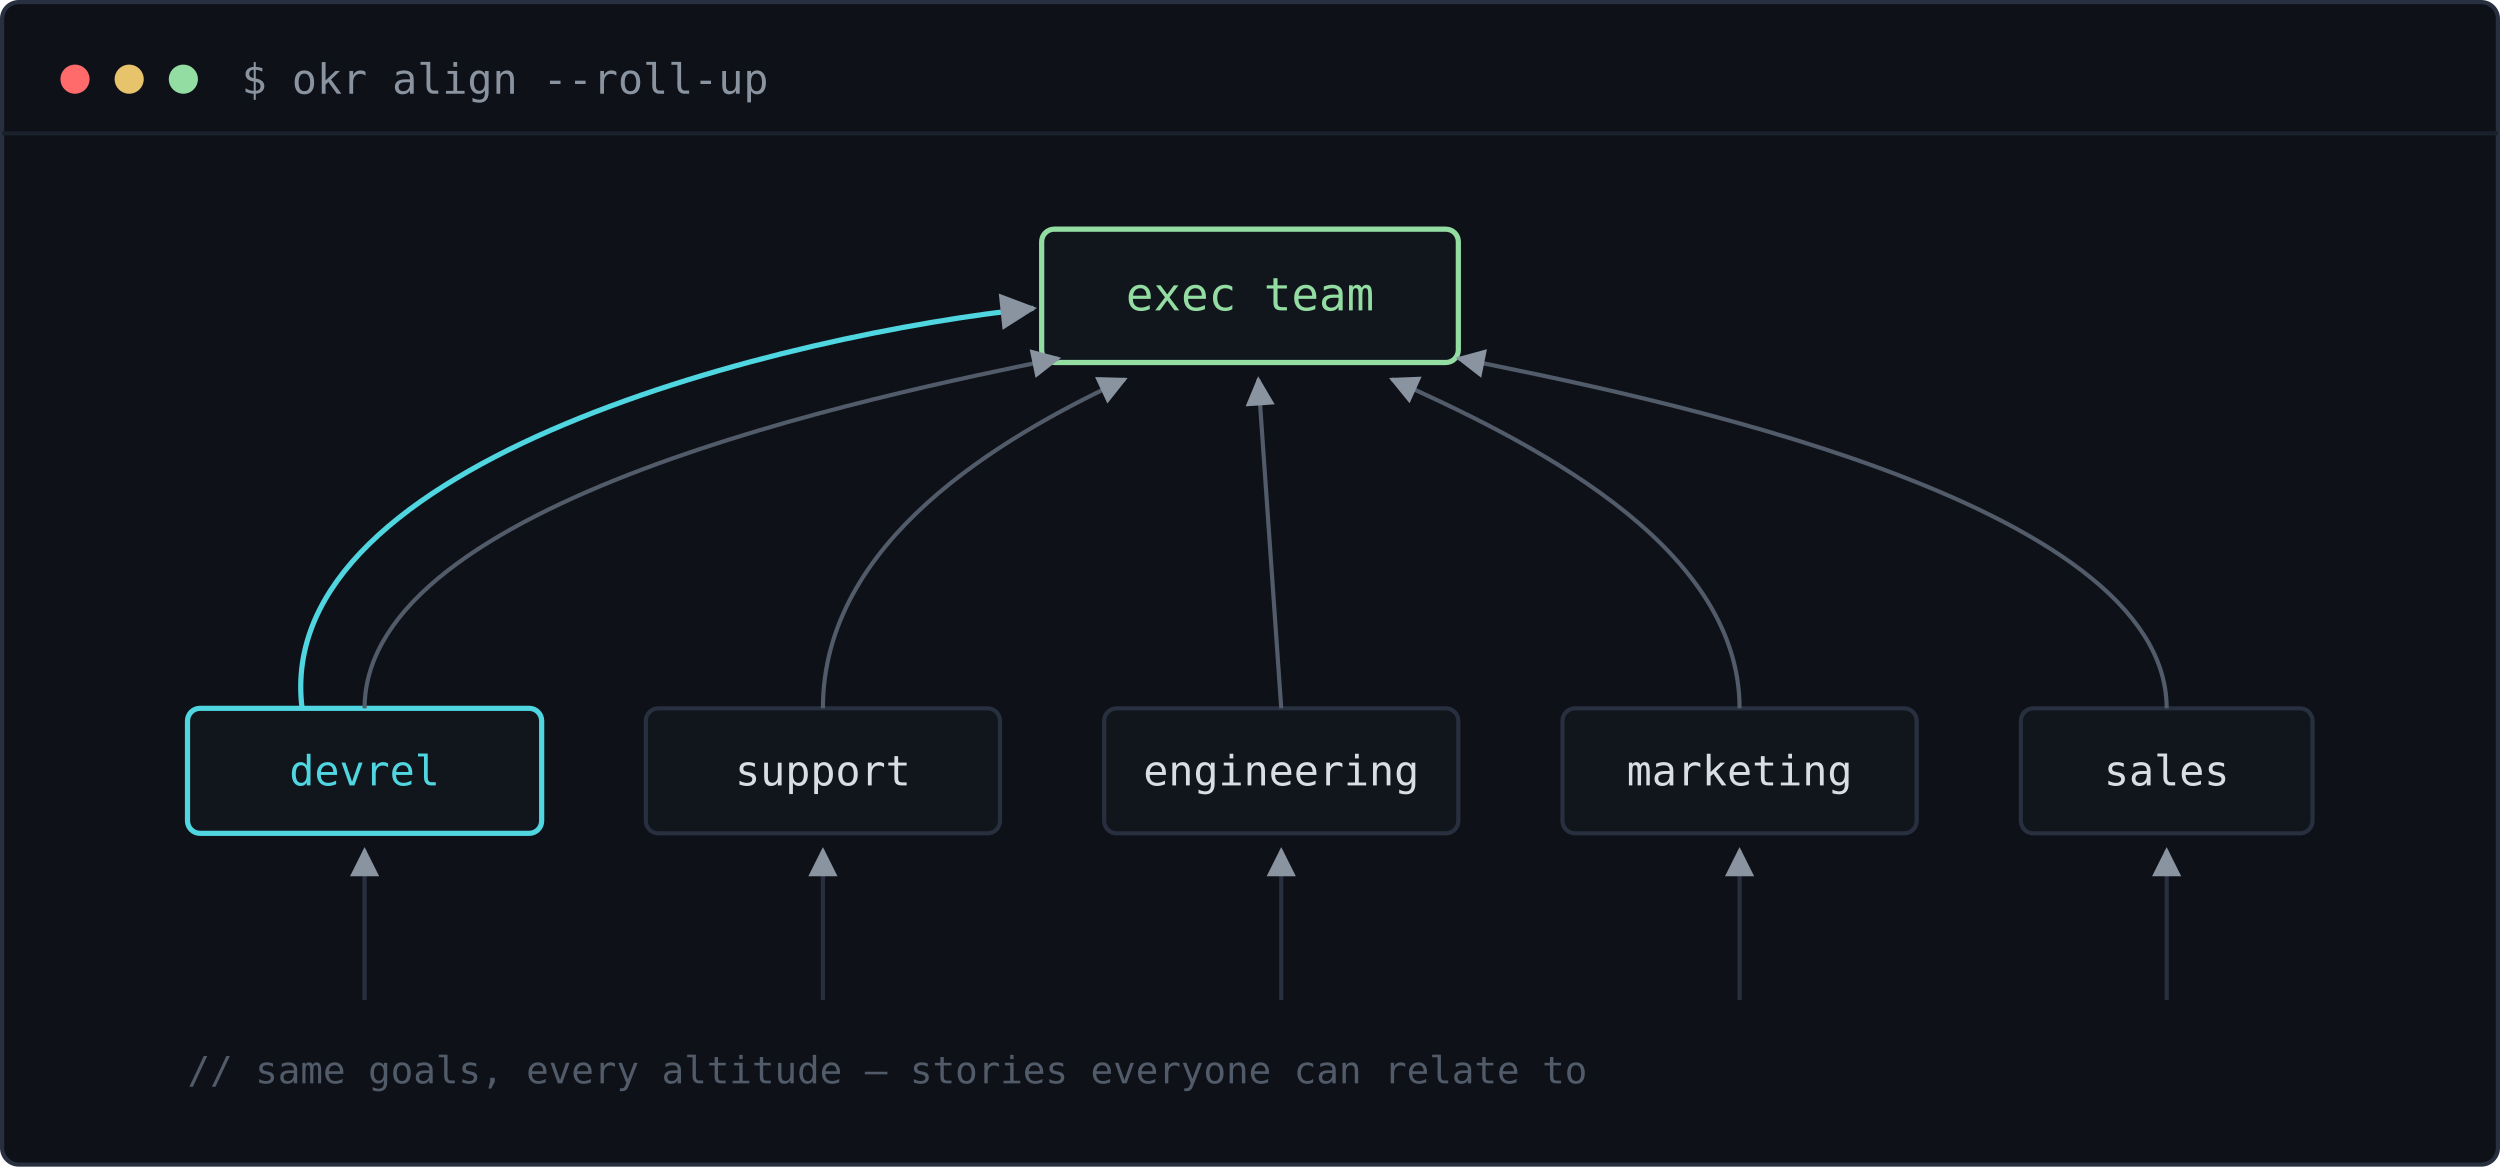
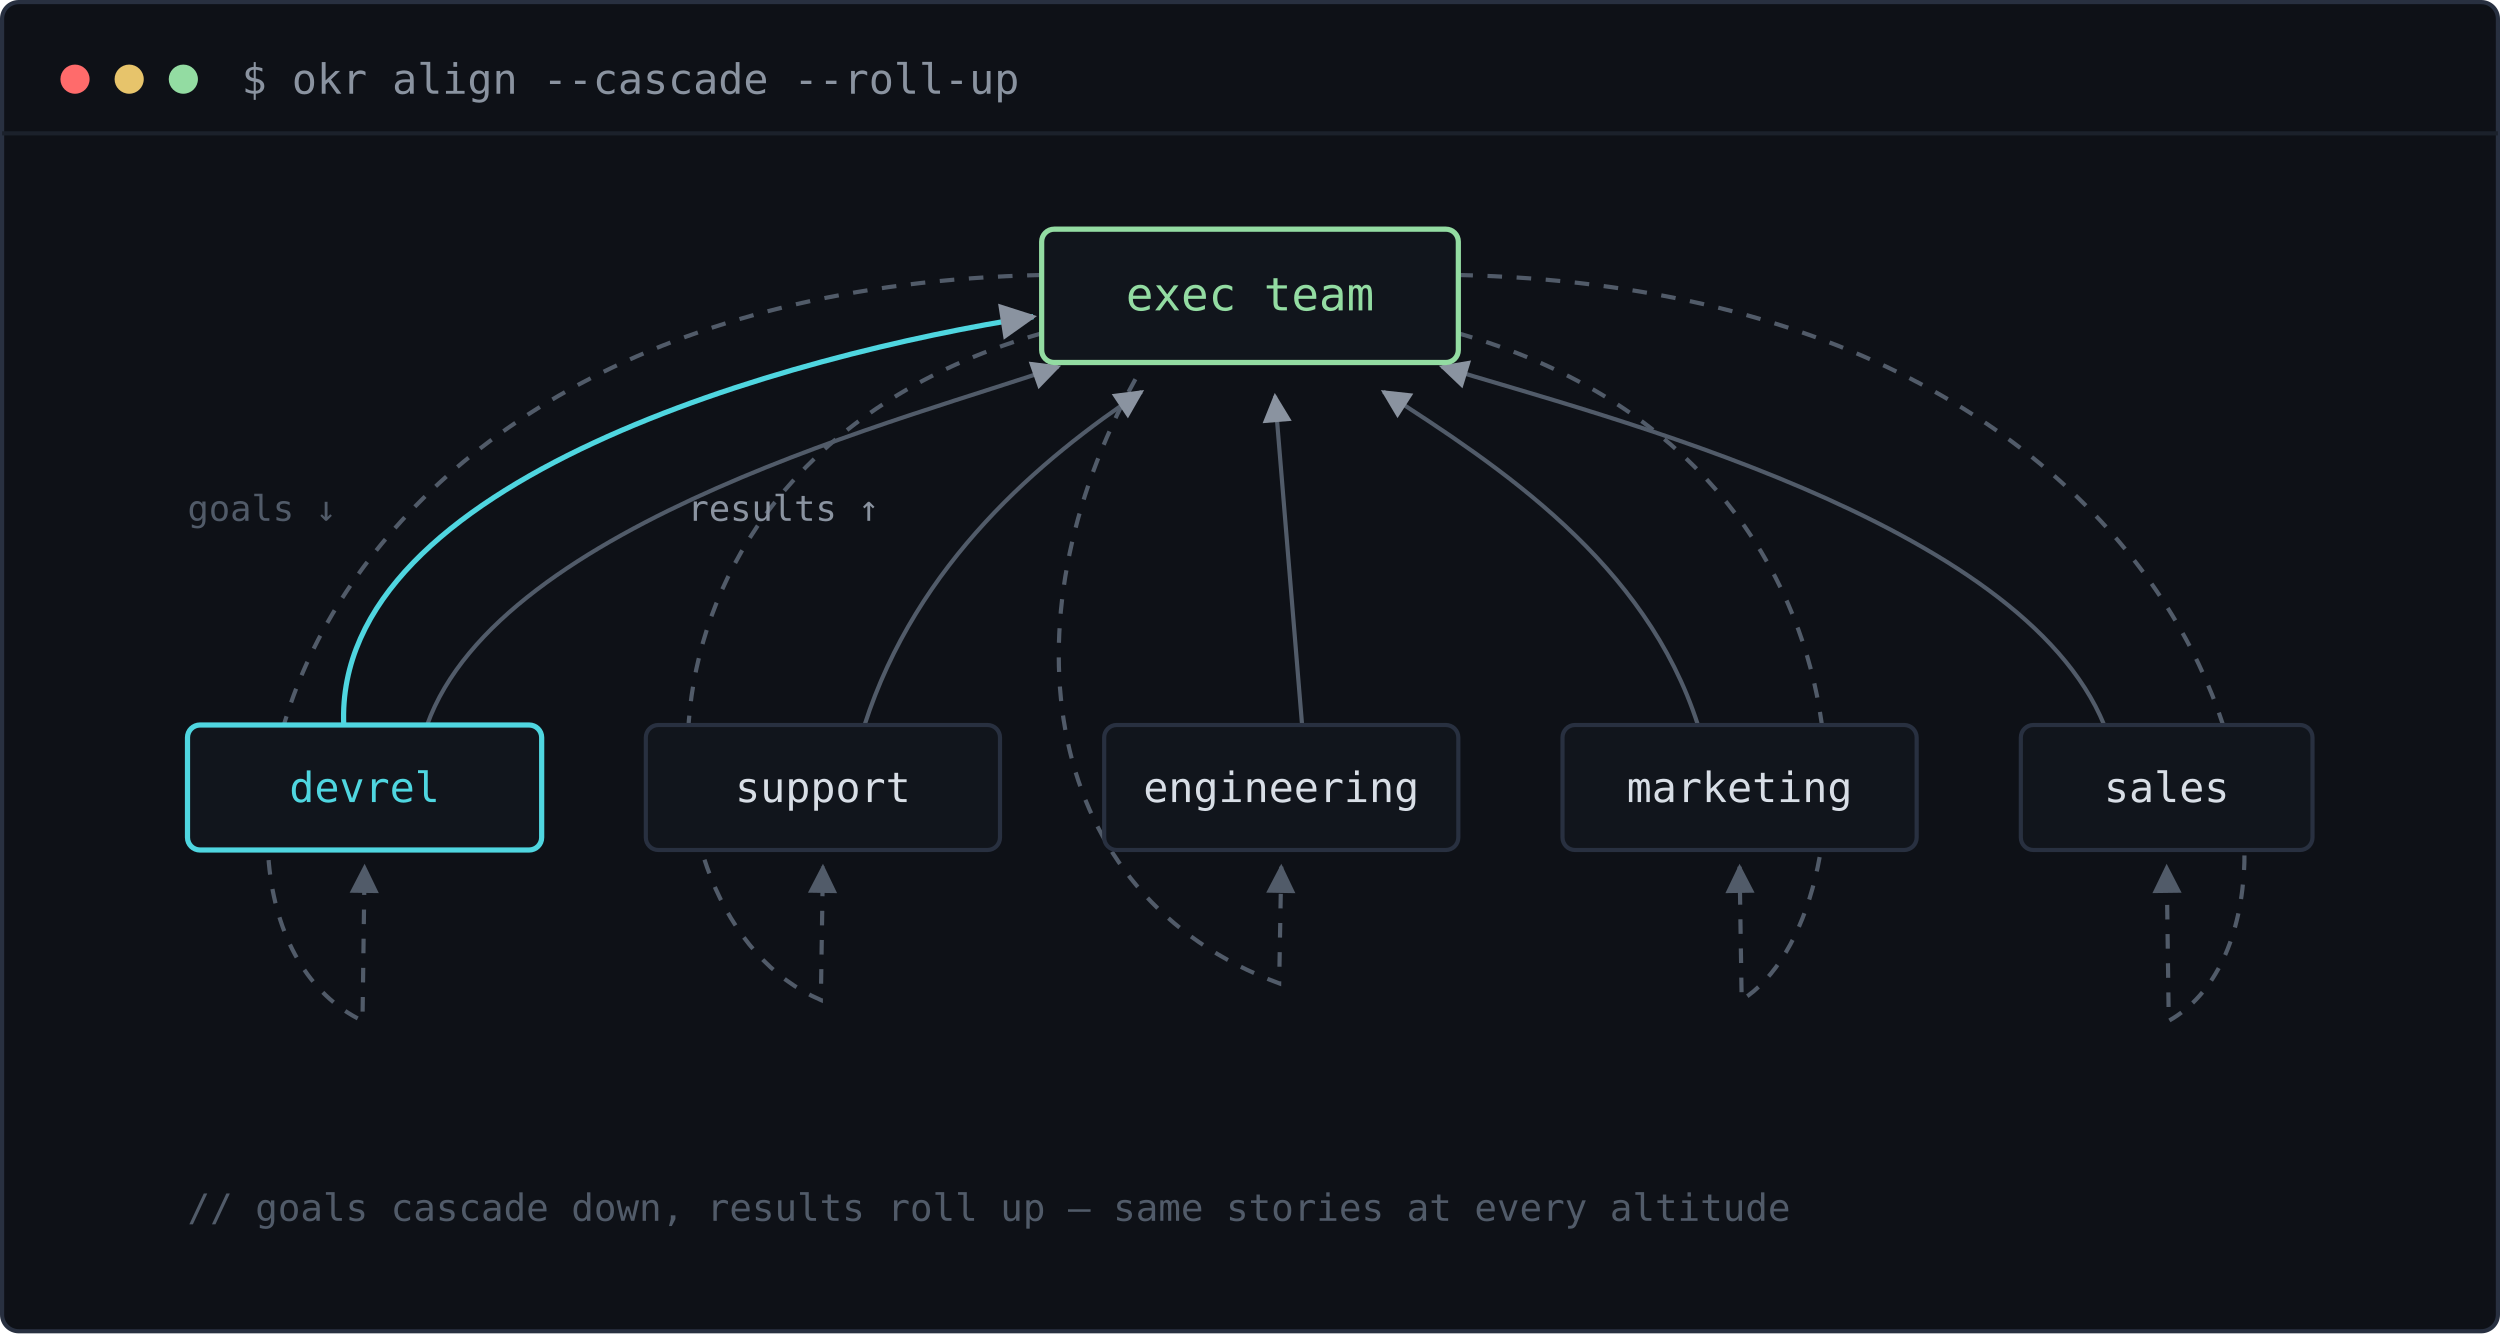
- <svg xmlns="http://www.w3.org/2000/svg" viewBox="0 0 1200 560" role="img" aria-label="Org chart where every team's OKRs, including DevRel's, roll up into the exec team's goals">
+ <svg xmlns="http://www.w3.org/2000/svg" viewBox="0 0 1200 640" role="img" aria-label="Org chart where goals cascade from the exec team down into every department and results roll back up — DevRel included">
  <defs>
    <marker id="arr" viewBox="0 0 10 10" refX="9" refY="5" markerWidth="7" markerHeight="7" orient="auto-start-reverse">
      <path d="M 0 0 L 10 5 L 0 10 z" fill="#8a93a0" />
    </marker>
+     <marker id="arrdim" viewBox="0 0 10 10" refX="9" refY="5" markerWidth="7" markerHeight="7" orient="auto-start-reverse">
+       <path d="M 0 0 L 10 5 L 0 10 z" fill="#515b69" />
+     </marker>
  </defs>
-   <rect x="1" y="1" width="1198" height="558" rx="8" fill="#0e1117" stroke="#283040" stroke-width="2" />
+   <rect x="1" y="1" width="1198" height="638" rx="8" fill="#0e1117" stroke="#283040" stroke-width="2" />
  <circle cx="36" cy="38" r="7" fill="#ff6b6b" />
  <circle cx="62" cy="38" r="7" fill="#e7c46b" />
  <circle cx="88" cy="38" r="7" fill="#93dca2" />
-   <text x="116" y="45" font-family="'JetBrains Mono', ui-monospace, 'SF Mono', Menlo, Consolas, monospace" font-size="20" fill="#8a93a0">$ okr align --roll-up</text>
+   <text x="116" y="45" font-family="'JetBrains Mono', ui-monospace, 'SF Mono', Menlo, Consolas, monospace" font-size="20" fill="#8a93a0">$ okr align --cascade --roll-up</text>
  <line x1="1" y1="64" x2="1199" y2="64" stroke="#1b212b" stroke-width="2" />
+   <g fill="none" stroke="#515b69" stroke-width="2" stroke-dasharray="7 7" marker-end="url(#arrdim)">
+     <path d="M 500 132 C 130 140, 70 440, 174 490 L 175 416" />
+     <path d="M 500 160 C 290 220, 300 440, 394 480 L 395 416" />
+     <path d="M 545 182 C 480 300, 500 430, 614 472 L 615 416" />
+     <path d="M 700 160 C 910 220, 900 440, 836 480 L 835 416" />
+     <path d="M 700 132 C 1070 140, 1130 440, 1041 490 L 1040 416" />
+   </g>
+   <g fill="none" stroke="#515b69" stroke-width="2" marker-end="url(#arr)">
+     <path d="M 205 348 C 240 250, 440 200, 508 176" />
+     <path d="M 415 348 C 440 270, 500 220, 548 188" />
+     <path d="M 625 348 L 612 190" />
+     <path d="M 815 348 C 790 270, 720 224, 664 188" />
+     <path d="M 1010 348 C 970 250, 770 200, 692 176" />
+   </g>
+   <path d="M 165 348 C 160 230, 380 170, 496 152" fill="none" stroke="#4fd6e0" stroke-width="2.5" marker-end="url(#arr)" />
  <rect x="500" y="110" width="200" height="64" rx="6" fill="#11151c" stroke="#93dca2" stroke-width="2.5" />
  <text x="600" y="149" text-anchor="middle" font-family="'JetBrains Mono', ui-monospace, 'SF Mono', Menlo, Consolas, monospace" font-size="22" fill="#93dca2">exec team</text>
  <g font-family="'JetBrains Mono', ui-monospace, 'SF Mono', Menlo, Consolas, monospace" font-size="20" text-anchor="middle">
-     <rect x="90" y="340" width="170" height="60" rx="6" fill="#11151c" stroke="#4fd6e0" stroke-width="2.5" />
-     <text x="175" y="377" fill="#4fd6e0">devrel</text>
-     <rect x="310" y="340" width="170" height="60" rx="6" fill="#11151c" stroke="#283040" stroke-width="2" />
-     <text x="395" y="377" fill="#d8dee6">support</text>
-     <rect x="530" y="340" width="170" height="60" rx="6" fill="#11151c" stroke="#283040" stroke-width="2" />
-     <text x="615" y="377" fill="#d8dee6">engineering</text>
-     <rect x="750" y="340" width="170" height="60" rx="6" fill="#11151c" stroke="#283040" stroke-width="2" />
-     <text x="835" y="377" fill="#d8dee6">marketing</text>
-     <rect x="970" y="340" width="140" height="60" rx="6" fill="#11151c" stroke="#283040" stroke-width="2" />
-     <text x="1040" y="377" fill="#d8dee6">sales</text>
+     <rect x="90" y="348" width="170" height="60" rx="6" fill="#11151c" stroke="#4fd6e0" stroke-width="2.5" />
+     <text x="175" y="385" fill="#4fd6e0">devrel</text>
+     <rect x="310" y="348" width="170" height="60" rx="6" fill="#11151c" stroke="#283040" stroke-width="2" />
+     <text x="395" y="385" fill="#d8dee6">support</text>
+     <rect x="530" y="348" width="170" height="60" rx="6" fill="#11151c" stroke="#283040" stroke-width="2" />
+     <text x="615" y="385" fill="#d8dee6">engineering</text>
+     <rect x="750" y="348" width="170" height="60" rx="6" fill="#11151c" stroke="#283040" stroke-width="2" />
+     <text x="835" y="385" fill="#d8dee6">marketing</text>
+     <rect x="970" y="348" width="140" height="60" rx="6" fill="#11151c" stroke="#283040" stroke-width="2" />
+     <text x="1040" y="385" fill="#d8dee6">sales</text>
  </g>
-   <g fill="none" stroke="#515b69" stroke-width="2" marker-end="url(#arr)">
-     <path d="M 175 340 C 175 240, 420 190, 508 172" />
-     <path d="M 395 340 C 395 260, 480 210, 540 182" />
-     <path d="M 615 340 L 604 182" />
-     <path d="M 835 340 C 835 260, 730 210, 668 182" />
-     <path d="M 1040 340 C 1040 240, 790 190, 700 172" />
+   <g font-family="'JetBrains Mono', ui-monospace, 'SF Mono', Menlo, Consolas, monospace" font-size="17">
+     <text x="90" y="250" fill="#515b69">goals ↓</text>
+     <text x="330" y="250" fill="#8a93a0">results ↑</text>
  </g>
-   <path d="M 145 340 C 130 220, 380 160, 496 148" fill="none" stroke="#4fd6e0" stroke-width="2.5" marker-end="url(#arr)" />
-   <g fill="none" stroke="#283040" stroke-width="2" marker-end="url(#arr)">
-     <path d="M 175 480 L 175 408" />
-     <path d="M 395 480 L 395 408" />
-     <path d="M 615 480 L 615 408" />
-     <path d="M 835 480 L 835 408" />
-     <path d="M 1040 480 L 1040 408" />
-   </g>
-   <text x="90" y="520" font-family="'JetBrains Mono', ui-monospace, 'SF Mono', Menlo, Consolas, monospace" font-size="18" fill="#515b69">// same goals, every altitude — stories everyone can relate to</text>
+   <text x="90" y="586" font-family="'JetBrains Mono', ui-monospace, 'SF Mono', Menlo, Consolas, monospace" font-size="18" fill="#515b69">// goals cascade down, results roll up — same stories at every altitude</text>
</svg>
